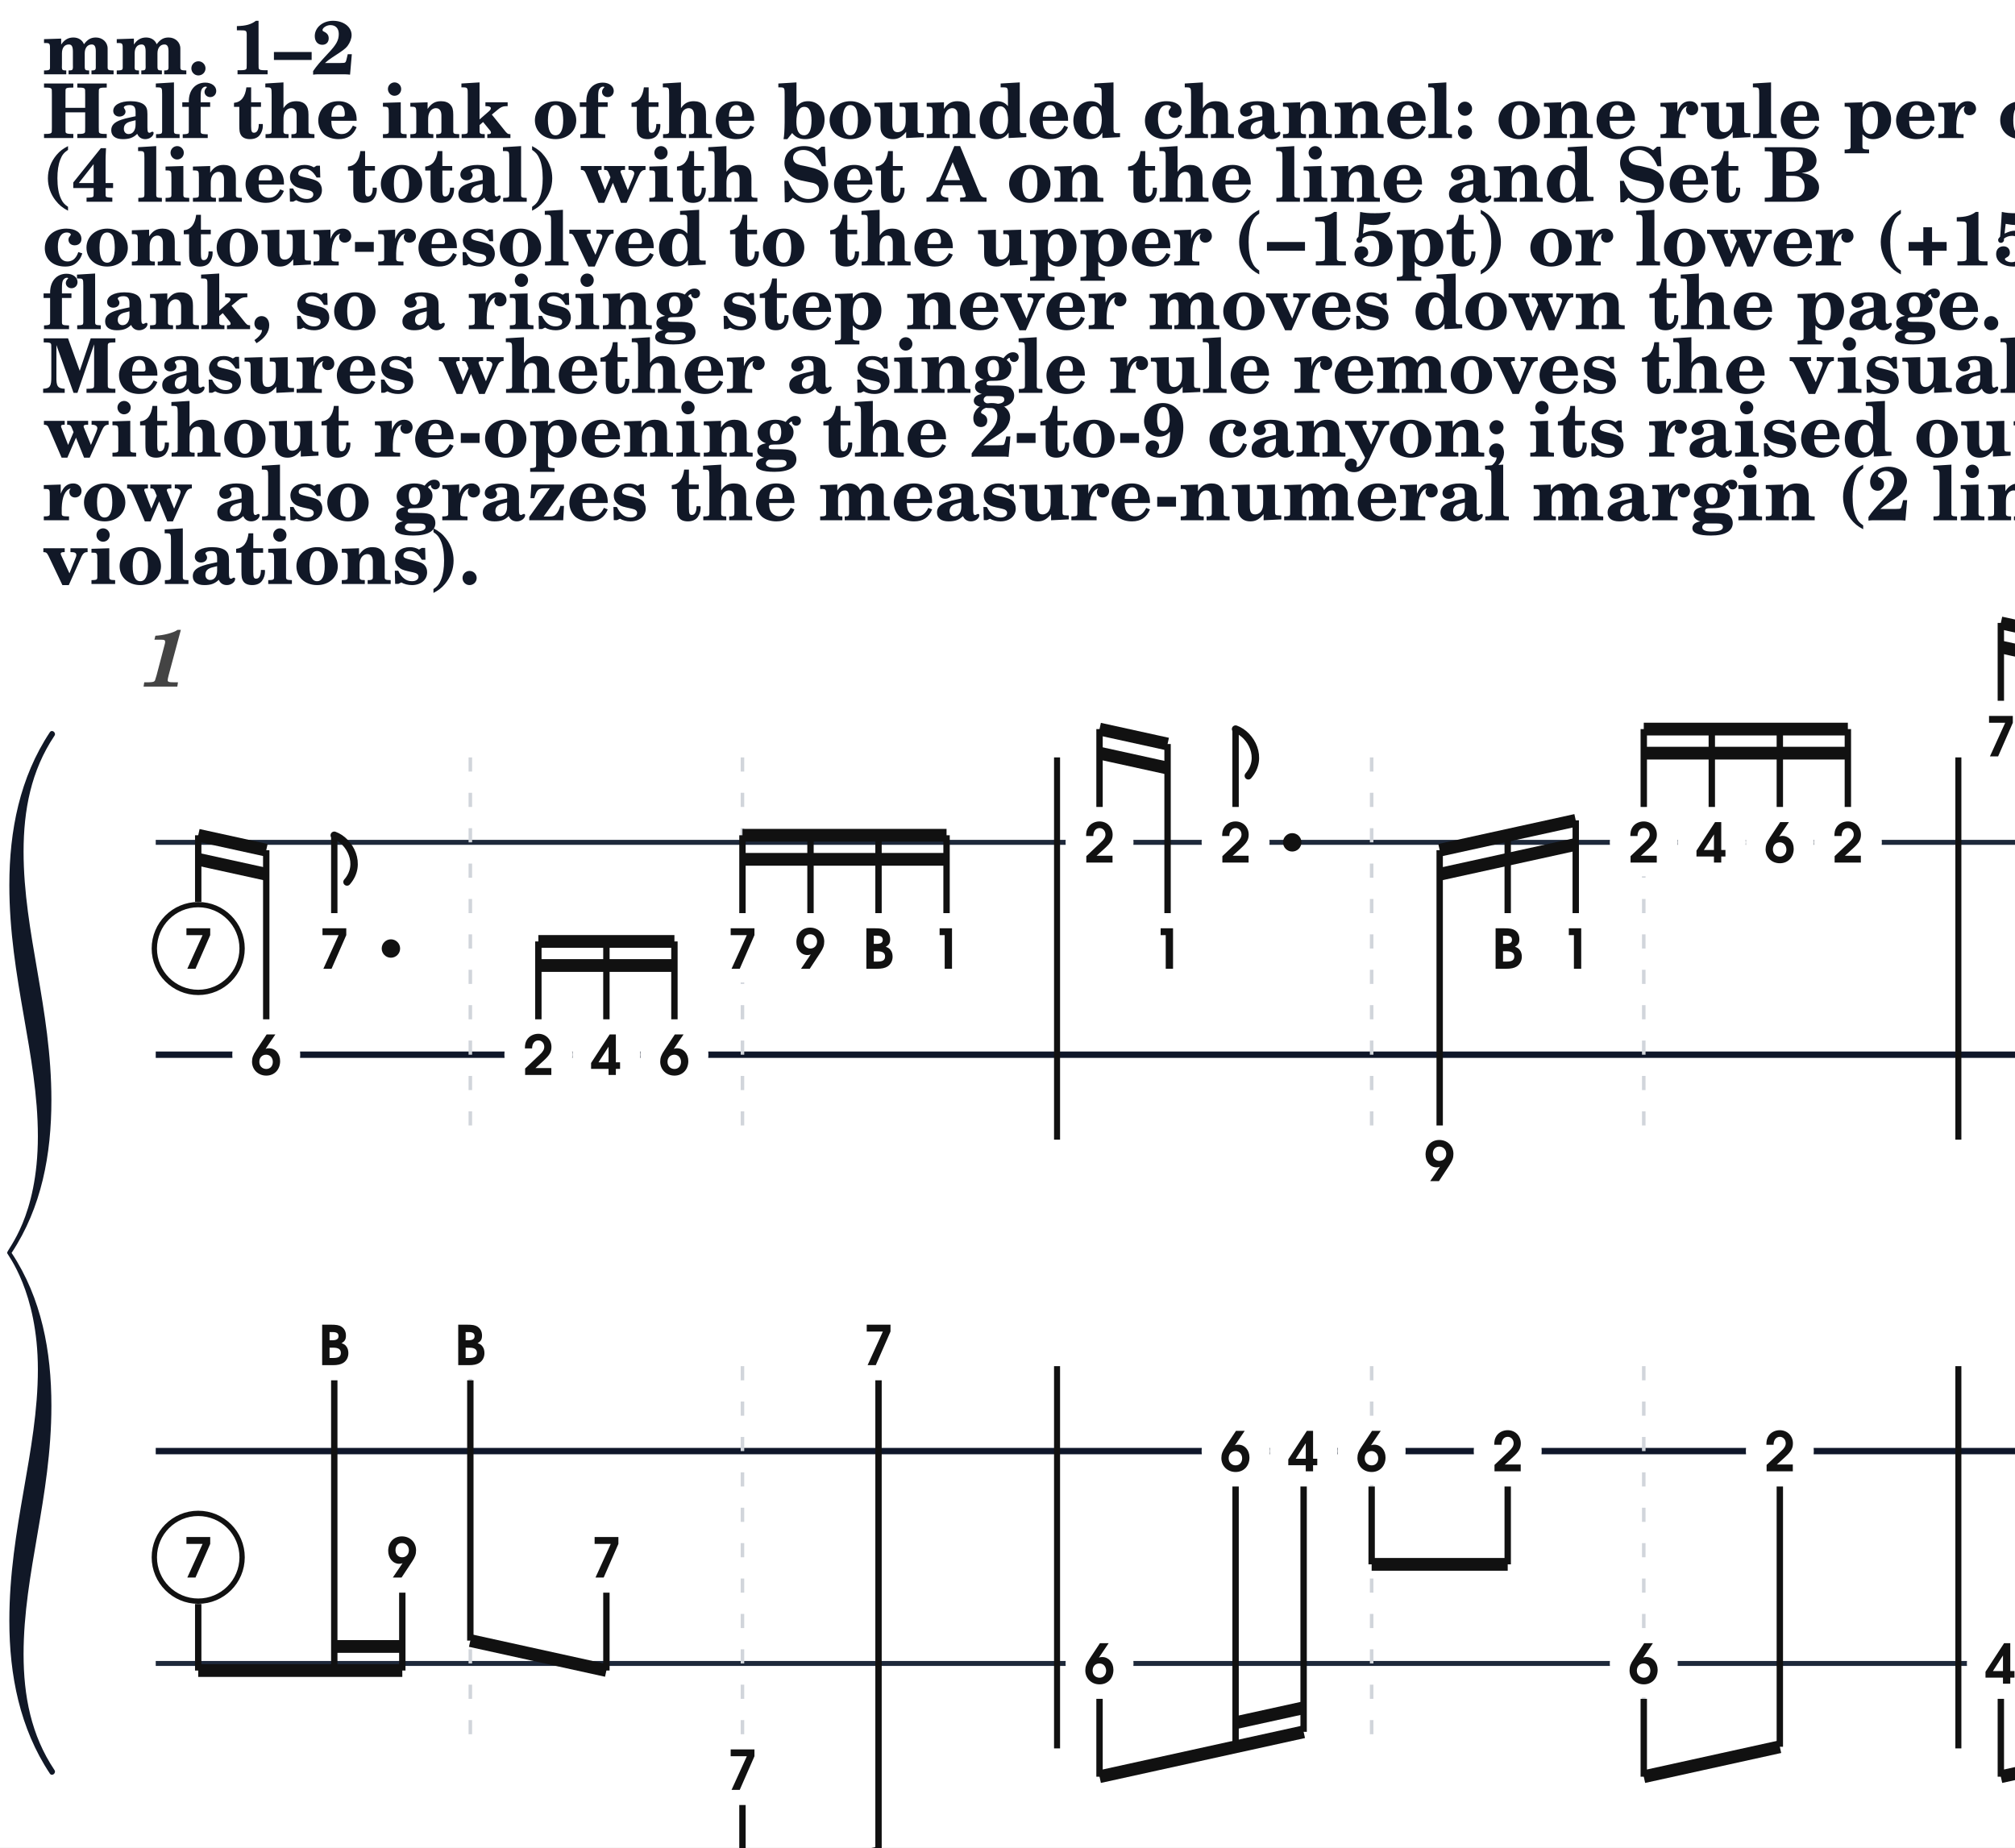
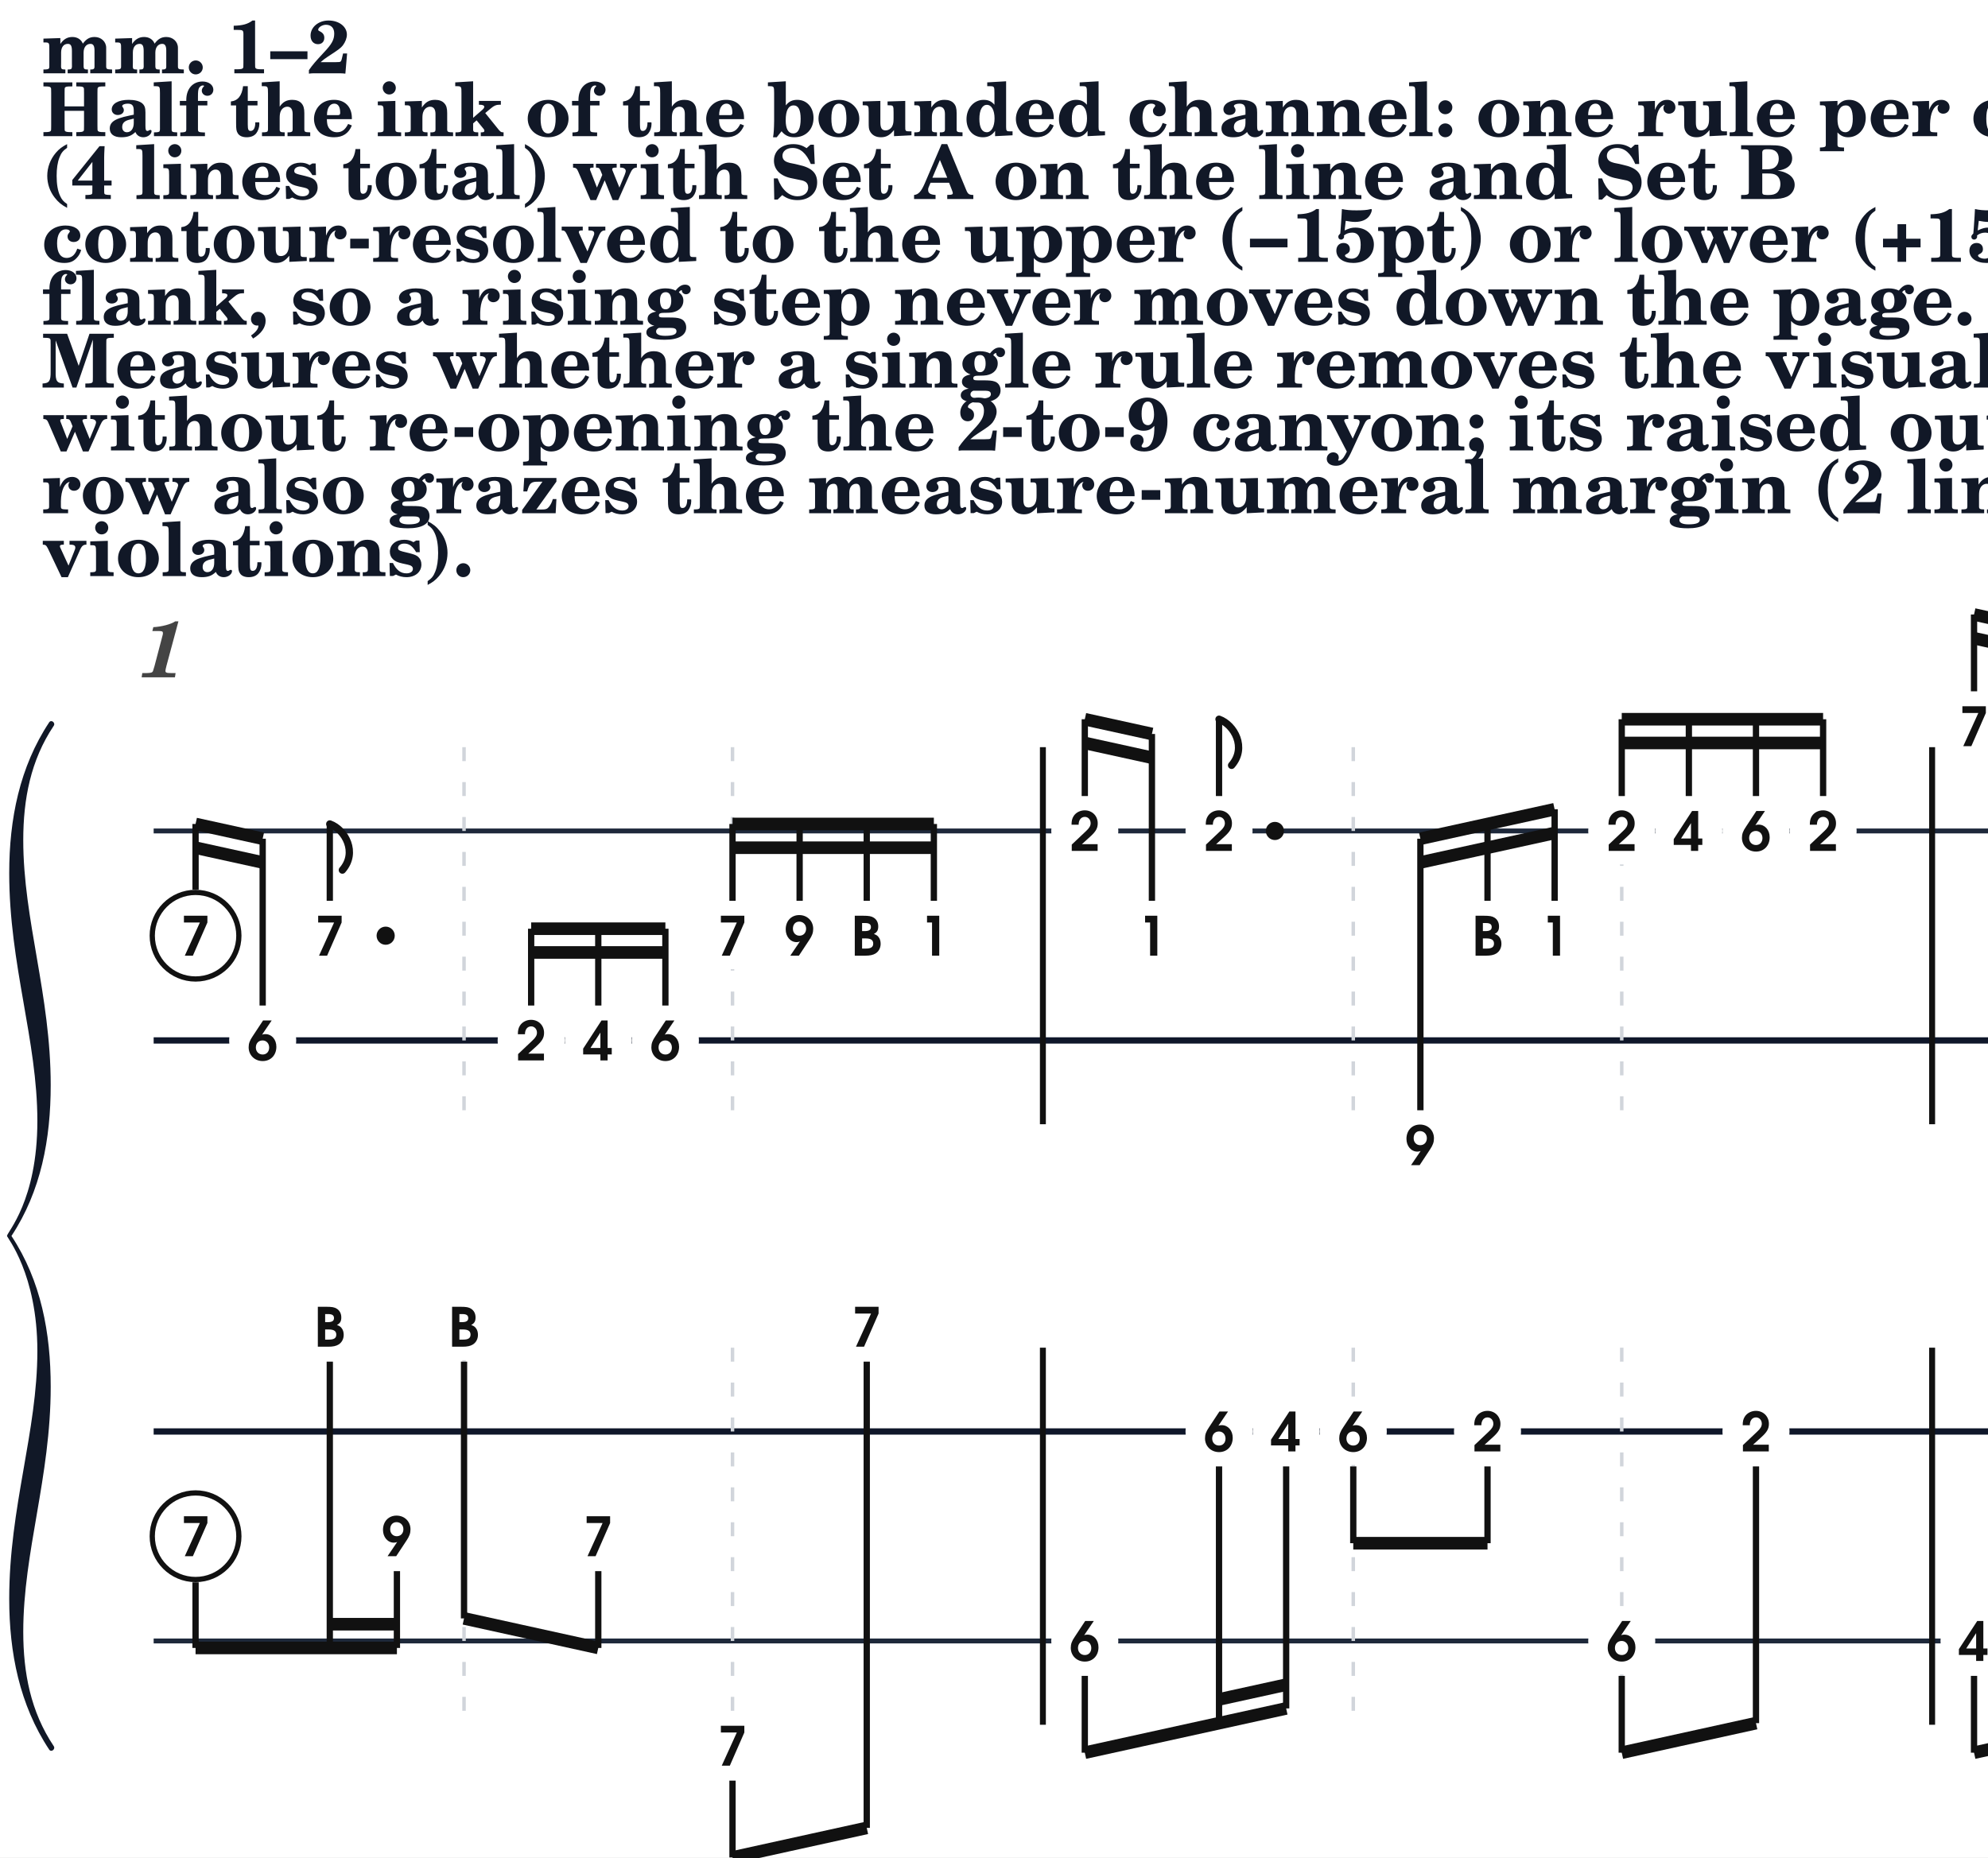
- <svg xmlns="http://www.w3.org/2000/svg" viewBox="28.00 -1.00 284.64 261.00" width="284.64pt" height="261.00pt" style="background:#FFFFFF;">
+ <svg xmlns="http://www.w3.org/2000/svg" viewBox="28.00 -1.00 284.64 266.00" width="284.64pt" height="266.00pt" style="background:#FFFFFF;">
  <defs>
    <style>
      .janko-title { font-family: "Century Schoolbook", "Baskerville", "Liberation Serif", "DejaVu Serif", "Times New Roman", Georgia, serif; font-weight: 600; font-size: 11pt; letter-spacing: 0.3px; fill: #111111; }
      .janko-subtitle { font-family: "Century Schoolbook", "Baskerville", "Liberation Serif", "DejaVu Serif", "Times New Roman", Georgia, serif; font-style: italic; font-size: 8.5pt; fill: #333333; }
      .janko-meta { font-family: "Century Schoolbook", "Baskerville", "Liberation Serif", "DejaVu Serif", "Times New Roman", Georgia, serif; font-style: italic; font-size: 8pt; fill: #222222; }
      .janko-measure-num { font-family: "Century Schoolbook", "Baskerville", "Liberation Serif", "DejaVu Serif", "Times New Roman", Georgia, serif; font-style: italic; font-size: 8.5pt; fill: #444444; font-weight: bold; }
      .janko-octave-label { font-family: "DejaVu Sans Mono", monospace; font-size: 7.5pt; font-weight: bold; fill: #6B7280; }
      .janko-hand-label { font-family: "Century Schoolbook", "Baskerville", "Liberation Serif", "DejaVu Serif", "Times New Roman", Georgia, serif; font-style: italic; font-size: 8pt; fill: #555555; }
      .janko-ts-num { font-family: "Century Schoolbook", "Baskerville", "Liberation Serif", "DejaVu Serif", "Times New Roman", Georgia, serif; font-weight: bold; font-size: 14pt; fill: #111111; text-anchor: middle; }
      .janko-caption { font-family: "Century Schoolbook", "Baskerville", "Liberation Serif", "DejaVu Serif", "Times New Roman", Georgia, serif; font-weight: 600; font-size: 8pt; fill: #111827; }
      .janko-caption-sub { font-family: "Century Schoolbook", "Baskerville", "Liberation Serif", "DejaVu Serif", "Times New Roman", Georgia, serif; font-style: italic; font-size: 7.5pt; fill: #4B5563; }
      .janko-digit { font-family: "URW Gothic", "Century Gothic", "ITC Avant Garde Gothic", "Avant Garde", sans-serif; text-anchor: middle; font-weight: bold; }
    </style>
  </defs>
-   <rect x="28.00" y="-1.00" width="284.64" height="261.00" fill="#FFFFFF" />
+   <rect x="28.00" y="-1.00" width="284.64" height="266.00" fill="#FFFFFF" />
  <text x="34.00" y="9.50" class="janko-caption" font-size="7.00pt">mm. 1–2</text>
  <text x="34.00" y="18.50" class="janko-caption" font-size="7.00pt">Half the ink of the bounded channel: one rule per octave</text>
  <text x="34.00" y="27.50" class="janko-caption" font-size="7.00pt">(4 lines total) with Set A on the line and Set B</text>
  <text x="34.00" y="36.50" class="janko-caption" font-size="7.00pt">contour-resolved to the upper (−15pt) or lower (+15pt)</text>
  <text x="34.00" y="45.50" class="janko-caption" font-size="7.00pt">flank, so a rising step never moves down the page.</text>
  <text x="34.00" y="54.50" class="janko-caption" font-size="7.00pt">Measures whether a single rule removes the visual noise</text>
  <text x="34.00" y="63.50" class="janko-caption" font-size="7.00pt">without re-opening the 2-to-9 canyon; its raised outer</text>
  <text x="34.00" y="72.50" class="janko-caption" font-size="7.00pt">row also grazes the measure-numeral margin (2 lint</text>
  <text x="34.00" y="81.50" class="janko-caption" font-size="7.00pt">violations).</text>
  <g class="janko-crop-body">
    <g id="system-1">
      <text class="janko-measure-num" x="48.00" y="96.00">1</text>
      <path class="janko-accolade" d="M 33.35 192.47 C 33.35 181.45, 29.00 176.21, 29.00 176.00 C 29.00 175.47, 33.35 170.97, 33.35 159.53 C 33.35 147.98, 29.32 137.18, 29.32 124.03 C 29.32 116.33, 30.80 108.84, 35.05 102.43 C 35.36 102.00, 36.00 102.53, 35.68 102.96 C 32.39 107.88, 31.33 113.44, 31.33 119.32 C 31.33 130.77, 35.26 141.46, 35.26 154.40 C 35.26 162.10, 33.88 169.58, 29.64 176.00 C 33.88 182.42, 35.26 189.90, 35.26 197.60 C 35.26 210.54, 31.33 221.23, 31.33 232.68 C 31.33 238.56, 32.39 244.12, 35.68 249.04 C 36.00 249.47, 35.36 250.00, 35.05 249.57 C 30.80 243.16, 29.32 235.67, 29.32 227.97 C 29.32 214.82, 33.35 204.02, 33.35 192.47 Z" fill="#111827" />
      <g class="janko-staff-lines">
        <line x1="50.00" y1="118.00" x2="559.28" y2="118.00" stroke="#1E293B" stroke-width="0.70" />
        <line x1="50.00" y1="234.00" x2="559.28" y2="234.00" stroke="#1E293B" stroke-width="0.70" />
        <line x1="50.00" y1="148.00" x2="559.28" y2="148.00" stroke="#0F172A" stroke-width="0.90" />
        <line x1="50.00" y1="204.00" x2="559.28" y2="204.00" stroke="#0F172A" stroke-width="0.90" />
      </g>
      <g class="janko-beat-grid">
        <line class="janko-beat-line" x1="94.44" y1="106.00" x2="94.44" y2="160.00" stroke="#D1D5DB" stroke-width="0.50" stroke-dasharray="2,3" />
        <line class="janko-beat-line" x1="94.44" y1="192.00" x2="94.44" y2="246.00" stroke="#D1D5DB" stroke-width="0.50" stroke-dasharray="2,3" />
        <line class="janko-beat-line" x1="132.88" y1="106.00" x2="132.88" y2="160.00" stroke="#D1D5DB" stroke-width="0.50" stroke-dasharray="2,3" />
        <line class="janko-beat-line" x1="132.88" y1="192.00" x2="132.88" y2="246.00" stroke="#D1D5DB" stroke-width="0.50" stroke-dasharray="2,3" />
        <line class="janko-beat-line" x1="221.76" y1="106.00" x2="221.76" y2="160.00" stroke="#D1D5DB" stroke-width="0.50" stroke-dasharray="2,3" />
        <line class="janko-beat-line" x1="221.76" y1="192.00" x2="221.76" y2="246.00" stroke="#D1D5DB" stroke-width="0.50" stroke-dasharray="2,3" />
        <line class="janko-beat-line" x1="260.20" y1="106.00" x2="260.20" y2="160.00" stroke="#D1D5DB" stroke-width="0.50" stroke-dasharray="2,3" />
        <line class="janko-beat-line" x1="260.20" y1="192.00" x2="260.20" y2="246.00" stroke="#D1D5DB" stroke-width="0.50" stroke-dasharray="2,3" />
        <line class="janko-beat-line" x1="349.08" y1="106.00" x2="349.08" y2="160.00" stroke="#D1D5DB" stroke-width="0.50" stroke-dasharray="2,3" />
        <line class="janko-beat-line" x1="349.08" y1="192.00" x2="349.08" y2="246.00" stroke="#D1D5DB" stroke-width="0.50" stroke-dasharray="2,3" />
        <line class="janko-beat-line" x1="387.52" y1="106.00" x2="387.52" y2="160.00" stroke="#D1D5DB" stroke-width="0.50" stroke-dasharray="2,3" />
        <line class="janko-beat-line" x1="387.52" y1="192.00" x2="387.52" y2="246.00" stroke="#D1D5DB" stroke-width="0.50" stroke-dasharray="2,3" />
        <line class="janko-beat-line" x1="476.40" y1="106.00" x2="476.40" y2="160.00" stroke="#D1D5DB" stroke-width="0.50" stroke-dasharray="2,3" />
        <line class="janko-beat-line" x1="476.40" y1="192.00" x2="476.40" y2="246.00" stroke="#D1D5DB" stroke-width="0.50" stroke-dasharray="2,3" />
        <line class="janko-beat-line" x1="514.84" y1="106.00" x2="514.84" y2="160.00" stroke="#D1D5DB" stroke-width="0.50" stroke-dasharray="2,3" />
        <line class="janko-beat-line" x1="514.84" y1="192.00" x2="514.84" y2="246.00" stroke="#D1D5DB" stroke-width="0.50" stroke-dasharray="2,3" />
      </g>
      <g class="janko-barlines">
        <line class="janko-barline" x1="177.32" y1="106.00" x2="177.32" y2="160.00" stroke="#111111" stroke-width="0.85" />
        <line class="janko-barline" x1="177.32" y1="192.00" x2="177.32" y2="246.00" stroke="#111111" stroke-width="0.85" />
        <line class="janko-barline" x1="304.64" y1="106.00" x2="304.64" y2="160.00" stroke="#111111" stroke-width="0.85" />
        <line class="janko-barline" x1="304.64" y1="192.00" x2="304.64" y2="246.00" stroke="#111111" stroke-width="0.85" />
        <line class="janko-barline" x1="431.96" y1="106.00" x2="431.96" y2="160.00" stroke="#111111" stroke-width="0.85" />
        <line class="janko-barline" x1="431.96" y1="192.00" x2="431.96" y2="246.00" stroke="#111111" stroke-width="0.85" />
        <line class="janko-barline" x1="559.28" y1="106.00" x2="559.28" y2="160.00" stroke="#111111" stroke-width="1.05" />
        <line class="janko-barline" x1="559.28" y1="192.00" x2="559.28" y2="246.00" stroke="#111111" stroke-width="1.05" />
      </g>
      <g class="janko-notes">
        <g class="janko-beam-group">
          <line class="janko-stem" x1="56.00" y1="225.60" x2="56.00" y2="235.00" stroke="#111111" stroke-width="0.90" />
          <line class="janko-stem" x1="75.22" y1="194.00" x2="75.22" y2="235.00" stroke="#111111" stroke-width="0.90" />
          <line class="janko-stem" x1="84.83" y1="224.00" x2="84.83" y2="235.00" stroke="#111111" stroke-width="0.90" />
          <line class="janko-beam" x1="56.00" y1="235.00" x2="84.83" y2="235.00" stroke="#111111" stroke-width="1.80" stroke-linecap="butt" />
          <line class="janko-beam-secondary" x1="75.22" y1="231.60" x2="84.83" y2="231.60" stroke="#111111" stroke-width="1.80" stroke-linecap="butt" />
        </g>
        <g class="janko-beam-group">
          <line class="janko-stem" x1="56.00" y1="126.40" x2="56.00" y2="117.00" stroke="#111111" stroke-width="0.90" />
          <line class="janko-stem" x1="65.61" y1="143.00" x2="65.61" y2="119.11" stroke="#111111" stroke-width="0.90" />
          <line class="janko-beam" x1="56.00" y1="117.00" x2="65.61" y2="119.11" stroke="#111111" stroke-width="1.80" stroke-linecap="butt" />
          <line class="janko-beam-secondary" x1="56.00" y1="120.40" x2="65.61" y2="122.51" stroke="#111111" stroke-width="1.80" stroke-linecap="butt" />
        </g>
        <g class="janko-beam-group">
          <line class="janko-stem" x1="94.44" y1="194.00" x2="94.44" y2="230.77" stroke="#111111" stroke-width="0.90" />
          <line class="janko-stem" x1="113.66" y1="224.00" x2="113.66" y2="235.00" stroke="#111111" stroke-width="0.90" />
          <line class="janko-beam" x1="94.44" y1="230.77" x2="113.66" y2="235.00" stroke="#111111" stroke-width="1.80" stroke-linecap="butt" />
        </g>
        <g class="janko-beam-group">
          <line class="janko-stem" x1="104.05" y1="143.00" x2="104.05" y2="132.00" stroke="#111111" stroke-width="0.90" />
          <line class="janko-stem" x1="113.66" y1="143.00" x2="113.66" y2="132.00" stroke="#111111" stroke-width="0.90" />
          <line class="janko-stem" x1="123.27" y1="143.00" x2="123.27" y2="132.00" stroke="#111111" stroke-width="0.90" />
          <line class="janko-beam" x1="104.05" y1="132.00" x2="123.27" y2="132.00" stroke="#111111" stroke-width="1.80" stroke-linecap="butt" />
          <line class="janko-beam-secondary" x1="104.05" y1="135.40" x2="123.27" y2="135.40" stroke="#111111" stroke-width="1.80" stroke-linecap="butt" />
        </g>
        <g class="janko-beam-group">
          <line class="janko-stem" x1="132.88" y1="254.00" x2="132.88" y2="265.00" stroke="#111111" stroke-width="0.90" />
          <line class="janko-stem" x1="152.10" y1="194.00" x2="152.10" y2="260.77" stroke="#111111" stroke-width="0.90" />
          <line class="janko-beam" x1="132.88" y1="265.00" x2="152.10" y2="260.77" stroke="#111111" stroke-width="1.80" stroke-linecap="butt" />
        </g>
        <g class="janko-beam-group">
          <line class="janko-stem" x1="132.88" y1="128.00" x2="132.88" y2="117.00" stroke="#111111" stroke-width="0.90" />
          <line class="janko-stem" x1="142.49" y1="128.00" x2="142.49" y2="117.00" stroke="#111111" stroke-width="0.90" />
          <line class="janko-stem" x1="152.10" y1="128.00" x2="152.10" y2="117.00" stroke="#111111" stroke-width="0.90" />
          <line class="janko-stem" x1="161.71" y1="128.00" x2="161.71" y2="117.00" stroke="#111111" stroke-width="0.90" />
          <line class="janko-beam" x1="132.88" y1="117.00" x2="161.71" y2="117.00" stroke="#111111" stroke-width="1.80" stroke-linecap="butt" />
          <line class="janko-beam-secondary" x1="132.88" y1="120.40" x2="161.71" y2="120.40" stroke="#111111" stroke-width="1.80" stroke-linecap="butt" />
        </g>
        <g class="janko-beam-group">
          <line class="janko-stem" x1="183.32" y1="113.00" x2="183.32" y2="102.00" stroke="#111111" stroke-width="0.90" />
          <line class="janko-stem" x1="192.93" y1="128.00" x2="192.93" y2="104.11" stroke="#111111" stroke-width="0.90" />
          <line class="janko-beam" x1="183.32" y1="102.00" x2="192.93" y2="104.11" stroke="#111111" stroke-width="1.80" stroke-linecap="butt" />
          <line class="janko-beam-secondary" x1="183.32" y1="105.40" x2="192.93" y2="107.51" stroke="#111111" stroke-width="1.80" stroke-linecap="butt" />
        </g>
        <g class="janko-beam-group">
          <line class="janko-stem" x1="183.32" y1="239.00" x2="183.32" y2="250.00" stroke="#111111" stroke-width="0.90" />
          <line class="janko-stem" x1="202.54" y1="209.00" x2="202.54" y2="245.77" stroke="#111111" stroke-width="0.90" />
          <line class="janko-stem" x1="212.15" y1="209.00" x2="212.15" y2="243.66" stroke="#111111" stroke-width="0.90" />
          <line class="janko-beam" x1="183.32" y1="250.00" x2="212.15" y2="243.66" stroke="#111111" stroke-width="1.80" stroke-linecap="butt" />
          <line class="janko-beam-secondary" x1="202.54" y1="242.37" x2="212.15" y2="240.26" stroke="#111111" stroke-width="1.80" stroke-linecap="butt" />
        </g>
        <g class="janko-beam-group">
          <line class="janko-stem" x1="221.76" y1="209.00" x2="221.76" y2="220.00" stroke="#111111" stroke-width="0.90" />
          <line class="janko-stem" x1="240.98" y1="209.00" x2="240.98" y2="220.00" stroke="#111111" stroke-width="0.90" />
          <line class="janko-beam" x1="221.76" y1="220.00" x2="240.98" y2="220.00" stroke="#111111" stroke-width="1.80" stroke-linecap="butt" />
        </g>
        <g class="janko-beam-group">
          <line class="janko-stem" x1="231.37" y1="158.00" x2="231.37" y2="119.11" stroke="#111111" stroke-width="0.90" />
          <line class="janko-stem" x1="240.98" y1="128.00" x2="240.98" y2="117.00" stroke="#111111" stroke-width="0.90" />
          <line class="janko-stem" x1="250.59" y1="128.00" x2="250.59" y2="114.89" stroke="#111111" stroke-width="0.90" />
          <line class="janko-beam" x1="231.37" y1="119.11" x2="250.59" y2="114.89" stroke="#111111" stroke-width="1.80" stroke-linecap="butt" />
          <line class="janko-beam-secondary" x1="231.37" y1="122.51" x2="250.59" y2="118.29" stroke="#111111" stroke-width="1.80" stroke-linecap="butt" />
        </g>
        <g class="janko-beam-group">
          <line class="janko-stem" x1="260.20" y1="113.00" x2="260.20" y2="102.00" stroke="#111111" stroke-width="0.90" />
          <line class="janko-stem" x1="269.81" y1="113.00" x2="269.81" y2="102.00" stroke="#111111" stroke-width="0.90" />
          <line class="janko-stem" x1="279.42" y1="113.00" x2="279.42" y2="102.00" stroke="#111111" stroke-width="0.90" />
          <line class="janko-stem" x1="289.03" y1="113.00" x2="289.03" y2="102.00" stroke="#111111" stroke-width="0.90" />
          <line class="janko-beam" x1="260.20" y1="102.00" x2="289.03" y2="102.00" stroke="#111111" stroke-width="1.80" stroke-linecap="butt" />
          <line class="janko-beam-secondary" x1="260.20" y1="105.40" x2="289.03" y2="105.40" stroke="#111111" stroke-width="1.80" stroke-linecap="butt" />
        </g>
        <g class="janko-beam-group">
          <line class="janko-stem" x1="260.20" y1="239.00" x2="260.20" y2="250.00" stroke="#111111" stroke-width="0.90" />
          <line class="janko-stem" x1="279.42" y1="209.00" x2="279.42" y2="245.77" stroke="#111111" stroke-width="0.90" />
          <line class="janko-beam" x1="260.20" y1="250.00" x2="279.42" y2="245.77" stroke="#111111" stroke-width="1.80" stroke-linecap="butt" />
        </g>
        <g class="janko-beam-group">
          <line class="janko-stem" x1="310.64" y1="239.00" x2="310.64" y2="250.00" stroke="#111111" stroke-width="0.90" />
          <line class="janko-stem" x1="329.86" y1="209.00" x2="329.86" y2="245.77" stroke="#111111" stroke-width="0.90" />
          <line class="janko-stem" x1="339.47" y1="209.00" x2="339.47" y2="243.66" stroke="#111111" stroke-width="0.90" />
          <line class="janko-beam" x1="310.64" y1="250.00" x2="339.47" y2="243.66" stroke="#111111" stroke-width="1.80" stroke-linecap="butt" />
          <line class="janko-beam-secondary" x1="329.86" y1="242.37" x2="339.47" y2="240.26" stroke="#111111" stroke-width="1.80" stroke-linecap="butt" />
        </g>
        <g class="janko-beam-group">
          <line class="janko-stem" x1="310.64" y1="98.00" x2="310.64" y2="87.00" stroke="#111111" stroke-width="0.90" />
          <line class="janko-stem" x1="320.25" y1="113.00" x2="320.25" y2="89.11" stroke="#111111" stroke-width="0.90" />
          <line class="janko-beam" x1="310.64" y1="87.00" x2="320.25" y2="89.11" stroke="#111111" stroke-width="1.80" stroke-linecap="butt" />
          <line class="janko-beam-secondary" x1="310.64" y1="90.40" x2="320.25" y2="92.51" stroke="#111111" stroke-width="1.80" stroke-linecap="butt" />
        </g>
        <g class="janko-beam-group">
          <line class="janko-stem" x1="349.08" y1="209.00" x2="349.08" y2="220.00" stroke="#111111" stroke-width="0.90" />
          <line class="janko-stem" x1="368.30" y1="194.00" x2="368.30" y2="215.77" stroke="#111111" stroke-width="0.90" />
          <line class="janko-beam" x1="349.08" y1="220.00" x2="368.30" y2="215.77" stroke="#111111" stroke-width="1.80" stroke-linecap="butt" />
        </g>
        <g class="janko-beam-group">
          <line class="janko-stem" x1="358.69" y1="113.00" x2="358.69" y2="102.00" stroke="#111111" stroke-width="0.90" />
          <line class="janko-stem" x1="368.30" y1="113.00" x2="368.30" y2="102.00" stroke="#111111" stroke-width="0.90" />
          <line class="janko-stem" x1="377.91" y1="113.00" x2="377.91" y2="102.00" stroke="#111111" stroke-width="0.90" />
          <line class="janko-beam" x1="358.69" y1="102.00" x2="377.91" y2="102.00" stroke="#111111" stroke-width="1.80" stroke-linecap="butt" />
          <line class="janko-beam-secondary" x1="358.69" y1="105.40" x2="377.91" y2="105.40" stroke="#111111" stroke-width="1.80" stroke-linecap="butt" />
        </g>
        <g class="janko-beam-group">
-           <line class="janko-stem" x1="387.52" y1="128.00" x2="387.52" y2="102.00" stroke="#111111" stroke-width="0.90" />
+           <line class="janko-stem" x1="386.15" y1="128.00" x2="386.15" y2="102.00" stroke="#111111" stroke-width="0.90" />
          <line class="janko-stem" x1="397.13" y1="113.00" x2="397.13" y2="102.00" stroke="#111111" stroke-width="0.90" />
-           <line class="janko-stem" x1="406.74" y1="128.00" x2="406.74" y2="102.00" stroke="#111111" stroke-width="0.90" />
+           <line class="janko-stem" x1="406.75" y1="128.00" x2="406.75" y2="102.00" stroke="#111111" stroke-width="0.90" />
          <line class="janko-stem" x1="416.35" y1="128.00" x2="416.35" y2="102.00" stroke="#111111" stroke-width="0.90" />
-           <line class="janko-beam" x1="387.52" y1="102.00" x2="416.35" y2="102.00" stroke="#111111" stroke-width="1.80" stroke-linecap="butt" />
-           <line class="janko-beam-secondary" x1="387.52" y1="105.40" x2="416.35" y2="105.40" stroke="#111111" stroke-width="1.80" stroke-linecap="butt" />
-         </g>
-         <g class="janko-beam-group">
-           <line class="janko-stem" x1="387.52" y1="254.00" x2="387.52" y2="265.00" stroke="#111111" stroke-width="0.90" />
-           <line class="janko-stem" x1="406.74" y1="138.00" x2="406.74" y2="260.77" stroke="#111111" stroke-width="0.90" />
-           <line class="janko-beam" x1="387.52" y1="265.00" x2="406.74" y2="260.77" stroke="#111111" stroke-width="1.80" stroke-linecap="butt" />
+           <line class="janko-beam" x1="386.15" y1="102.00" x2="416.35" y2="102.00" stroke="#111111" stroke-width="1.80" stroke-linecap="butt" />
+           <line class="janko-beam-secondary" x1="386.15" y1="105.40" x2="416.35" y2="105.40" stroke="#111111" stroke-width="1.80" stroke-linecap="butt" />
+         </g>
+         <g class="janko-beam-group">
+           <line class="janko-stem" x1="386.15" y1="254.00" x2="386.15" y2="265.00" stroke="#111111" stroke-width="0.90" />
+           <line class="janko-stem" x1="395.75" y1="138.00" x2="395.75" y2="262.89" stroke="#111111" stroke-width="0.90" />
+           <line class="janko-beam" x1="386.15" y1="265.00" x2="395.75" y2="262.89" stroke="#111111" stroke-width="1.80" stroke-linecap="butt" />
        </g>
        <g class="janko-beam-group">
          <line class="janko-stem" x1="437.96" y1="209.00" x2="437.96" y2="220.00" stroke="#111111" stroke-width="0.90" />
          <line class="janko-stem" x1="457.18" y1="209.00" x2="457.18" y2="220.00" stroke="#111111" stroke-width="0.90" />
          <line class="janko-stem" x1="466.79" y1="209.00" x2="466.79" y2="220.00" stroke="#111111" stroke-width="0.90" />
          <line class="janko-beam" x1="437.96" y1="220.00" x2="466.79" y2="220.00" stroke="#111111" stroke-width="1.80" stroke-linecap="butt" />
          <line class="janko-beam-secondary" x1="457.18" y1="216.60" x2="466.79" y2="216.60" stroke="#111111" stroke-width="1.80" stroke-linecap="butt" />
        </g>
        <g class="janko-beam-group">
          <line class="janko-stem" x1="437.96" y1="143.00" x2="437.96" y2="127.77" stroke="#111111" stroke-width="0.90" />
          <line class="janko-stem" x1="447.57" y1="143.00" x2="447.57" y2="129.89" stroke="#111111" stroke-width="0.90" />
          <line class="janko-stem" x1="457.18" y1="143.00" x2="457.18" y2="132.00" stroke="#111111" stroke-width="0.90" />
          <line class="janko-stem" x1="466.79" y1="158.00" x2="466.79" y2="134.11" stroke="#111111" stroke-width="0.90" />
          <line class="janko-beam" x1="437.96" y1="127.77" x2="466.79" y2="134.11" stroke="#111111" stroke-width="1.80" stroke-linecap="butt" />
          <line class="janko-beam-secondary" x1="437.96" y1="131.17" x2="466.79" y2="137.51" stroke="#111111" stroke-width="1.80" stroke-linecap="butt" />
        </g>
        <g class="janko-beam-group">
          <line class="janko-stem" x1="476.40" y1="143.00" x2="476.40" y2="129.89" stroke="#111111" stroke-width="0.90" />
          <line class="janko-stem" x1="486.01" y1="143.00" x2="486.01" y2="132.00" stroke="#111111" stroke-width="0.90" />
          <line class="janko-stem" x1="495.62" y1="184.00" x2="495.62" y2="134.11" stroke="#111111" stroke-width="0.90" />
          <line class="janko-stem" x1="505.23" y1="184.00" x2="505.23" y2="136.23" stroke="#111111" stroke-width="0.90" />
          <line class="janko-beam" x1="476.40" y1="129.89" x2="505.23" y2="136.23" stroke="#111111" stroke-width="1.80" stroke-linecap="butt" />
          <line class="janko-beam-secondary" x1="476.40" y1="133.29" x2="505.23" y2="139.63" stroke="#111111" stroke-width="1.80" stroke-linecap="butt" />
        </g>
        <g class="janko-beam-group">
          <line class="janko-stem" x1="476.40" y1="209.00" x2="476.40" y2="220.00" stroke="#111111" stroke-width="0.90" />
          <line class="janko-stem" x1="495.62" y1="209.00" x2="495.62" y2="220.00" stroke="#111111" stroke-width="0.90" />
          <line class="janko-beam" x1="476.40" y1="220.00" x2="495.62" y2="220.00" stroke="#111111" stroke-width="1.80" stroke-linecap="butt" />
        </g>
        <g class="janko-beam-group">
          <line class="janko-stem" x1="514.84" y1="239.00" x2="514.84" y2="250.00" stroke="#111111" stroke-width="0.90" />
          <line class="janko-stem" x1="534.06" y1="209.00" x2="534.06" y2="245.77" stroke="#111111" stroke-width="0.90" />
          <line class="janko-beam" x1="514.84" y1="250.00" x2="534.06" y2="245.77" stroke="#111111" stroke-width="1.80" stroke-linecap="butt" />
        </g>
        <g class="janko-beam-group">
          <line class="janko-stem" x1="514.84" y1="199.00" x2="514.84" y2="173.00" stroke="#111111" stroke-width="0.90" />
          <line class="janko-stem" x1="524.45" y1="184.00" x2="524.45" y2="173.00" stroke="#111111" stroke-width="0.90" />
          <line class="janko-stem" x1="543.67" y1="199.00" x2="543.67" y2="173.00" stroke="#111111" stroke-width="0.90" />
          <line class="janko-beam" x1="514.84" y1="173.00" x2="543.67" y2="173.00" stroke="#111111" stroke-width="1.80" stroke-linecap="butt" />
          <line class="janko-beam-secondary" x1="514.84" y1="176.40" x2="543.67" y2="176.40" stroke="#111111" stroke-width="1.80" stroke-linecap="butt" />
        </g>
        <line class="janko-stem" x1="75.22" y1="128.00" x2="75.22" y2="117.00" stroke="#111111" stroke-width="0.90" />
        <path class="janko-flag" data-stem-x="75.22" data-flag-index="1" d="M 75.22 117.00 C 77.42 117.79 79.22 121.09 77.02 123.60" fill="none" stroke="#111111" stroke-width="1.05" stroke-linecap="round" />
        <circle class="janko-augmentation-dot" cx="83.22" cy="133.00" r="1.30" fill="#111111" />
        <line class="janko-stem" x1="202.54" y1="113.00" x2="202.54" y2="102.00" stroke="#111111" stroke-width="0.90" />
        <path class="janko-flag" data-stem-x="202.54" data-flag-index="1" d="M 202.54 102.00 C 204.74 102.79 206.54 106.09 204.34 108.60" fill="none" stroke="#111111" stroke-width="1.05" stroke-linecap="round" />
        <circle class="janko-augmentation-dot" cx="210.54" cy="118.00" r="1.30" fill="#111111" />
        <line class="janko-stem" x1="329.86" y1="98.00" x2="329.86" y2="87.00" stroke="#111111" stroke-width="0.90" />
        <path class="janko-flag" data-stem-x="329.86" data-flag-index="1" d="M 329.86 87.00 C 332.06 87.79 333.86 91.09 331.66 93.60" fill="none" stroke="#111111" stroke-width="1.05" stroke-linecap="round" />
        <circle class="janko-augmentation-dot" cx="337.86" cy="103.00" r="1.30" fill="#111111" />
        <circle class="janko-halo" cx="56.00" cy="219.00" r="6.20" fill="none" stroke="#111111" stroke-width="0.75" />
        <circle class="janko-knockout" cx="56.00" cy="219.00" r="4.80" fill="#FFFFFF" />
        <text class="janko-digit" x="56.00" y="221.86" font-weight="700" font-size="5.8pt" fill="#111111">7</text>
        <circle class="janko-halo" cx="56.00" cy="133.00" r="6.20" fill="none" stroke="#111111" stroke-width="0.75" />
        <circle class="janko-knockout" cx="56.00" cy="133.00" r="4.80" fill="#FFFFFF" />
        <text class="janko-digit" x="56.00" y="135.86" font-weight="700" font-size="5.8pt" fill="#111111">7</text>
        <circle class="janko-knockout" cx="65.61" cy="148.00" r="4.80" fill="#FFFFFF" />
        <text class="janko-digit" x="65.61" y="150.86" font-weight="800" font-size="5.8pt" fill="#111111">6</text>
        <circle class="janko-knockout" cx="75.22" cy="133.00" r="4.80" fill="#FFFFFF" />
        <text class="janko-digit" x="75.22" y="135.86" font-weight="700" font-size="5.8pt" fill="#111111">7</text>
        <circle class="janko-knockout" cx="75.22" cy="189.00" r="4.80" fill="#FFFFFF" />
        <text class="janko-digit" x="75.22" y="191.86" font-weight="700" font-size="5.8pt" fill="#111111">B</text>
        <circle class="janko-knockout" cx="84.83" cy="219.00" r="4.80" fill="#FFFFFF" />
        <text class="janko-digit" x="84.83" y="221.86" font-weight="700" font-size="5.8pt" fill="#111111">9</text>
        <circle class="janko-knockout" cx="94.44" cy="189.00" r="4.80" fill="#FFFFFF" />
        <text class="janko-digit" x="94.44" y="191.86" font-weight="700" font-size="5.8pt" fill="#111111">B</text>
        <circle class="janko-knockout" cx="104.05" cy="148.00" r="4.80" fill="#FFFFFF" />
        <text class="janko-digit" x="104.05" y="150.86" font-weight="800" font-size="5.8pt" fill="#111111">2</text>
        <circle class="janko-knockout" cx="113.66" cy="148.00" r="4.80" fill="#FFFFFF" />
        <text class="janko-digit" x="113.66" y="150.86" font-weight="800" font-size="5.8pt" fill="#111111">4</text>
        <circle class="janko-knockout" cx="113.66" cy="219.00" r="4.80" fill="#FFFFFF" />
        <text class="janko-digit" x="113.66" y="221.86" font-weight="700" font-size="5.8pt" fill="#111111">7</text>
        <circle class="janko-knockout" cx="123.27" cy="148.00" r="4.80" fill="#FFFFFF" />
        <text class="janko-digit" x="123.27" y="150.86" font-weight="800" font-size="5.8pt" fill="#111111">6</text>
        <circle class="janko-knockout" cx="132.88" cy="249.00" r="4.80" fill="#FFFFFF" />
        <text class="janko-digit" x="132.88" y="251.86" font-weight="700" font-size="5.8pt" fill="#111111">7</text>
        <circle class="janko-knockout" cx="132.88" cy="133.00" r="4.80" fill="#FFFFFF" />
        <text class="janko-digit" x="132.88" y="135.86" font-weight="700" font-size="5.8pt" fill="#111111">7</text>
        <circle class="janko-knockout" cx="142.49" cy="133.00" r="4.80" fill="#FFFFFF" />
        <text class="janko-digit" x="142.49" y="135.86" font-weight="700" font-size="5.8pt" fill="#111111">9</text>
        <circle class="janko-knockout" cx="152.10" cy="189.00" r="4.80" fill="#FFFFFF" />
        <text class="janko-digit" x="152.10" y="191.86" font-weight="700" font-size="5.8pt" fill="#111111">7</text>
        <circle class="janko-knockout" cx="152.10" cy="133.00" r="4.80" fill="#FFFFFF" />
        <text class="janko-digit" x="152.10" y="135.86" font-weight="700" font-size="5.8pt" fill="#111111">B</text>
        <circle class="janko-knockout" cx="161.71" cy="133.00" r="4.80" fill="#FFFFFF" />
        <text class="janko-digit" x="161.71" y="135.86" font-weight="700" font-size="5.8pt" fill="#111111">1</text>
        <circle class="janko-knockout" cx="183.32" cy="118.00" r="4.80" fill="#FFFFFF" />
        <text class="janko-digit" x="183.32" y="120.86" font-weight="800" font-size="5.8pt" fill="#111111">2</text>
        <circle class="janko-knockout" cx="183.32" cy="234.00" r="4.80" fill="#FFFFFF" />
        <text class="janko-digit" x="183.32" y="236.86" font-weight="800" font-size="5.8pt" fill="#111111">6</text>
        <circle class="janko-knockout" cx="192.93" cy="133.00" r="4.80" fill="#FFFFFF" />
        <text class="janko-digit" x="192.93" y="135.86" font-weight="700" font-size="5.8pt" fill="#111111">1</text>
        <circle class="janko-knockout" cx="202.54" cy="118.00" r="4.80" fill="#FFFFFF" />
        <text class="janko-digit" x="202.54" y="120.86" font-weight="800" font-size="5.8pt" fill="#111111">2</text>
        <circle class="janko-knockout" cx="202.54" cy="204.00" r="4.80" fill="#FFFFFF" />
        <text class="janko-digit" x="202.54" y="206.86" font-weight="800" font-size="5.8pt" fill="#111111">6</text>
        <circle class="janko-knockout" cx="212.15" cy="204.00" r="4.80" fill="#FFFFFF" />
        <text class="janko-digit" x="212.15" y="206.86" font-weight="800" font-size="5.8pt" fill="#111111">4</text>
        <circle class="janko-knockout" cx="221.76" cy="204.00" r="4.80" fill="#FFFFFF" />
        <text class="janko-digit" x="221.76" y="206.86" font-weight="800" font-size="5.8pt" fill="#111111">6</text>
        <circle class="janko-knockout" cx="231.37" cy="163.00" r="4.80" fill="#FFFFFF" />
        <text class="janko-digit" x="231.37" y="165.86" font-weight="700" font-size="5.8pt" fill="#111111">9</text>
        <circle class="janko-knockout" cx="240.98" cy="204.00" r="4.80" fill="#FFFFFF" />
        <text class="janko-digit" x="240.98" y="206.86" font-weight="800" font-size="5.8pt" fill="#111111">2</text>
        <circle class="janko-knockout" cx="240.98" cy="133.00" r="4.80" fill="#FFFFFF" />
        <text class="janko-digit" x="240.98" y="135.86" font-weight="700" font-size="5.8pt" fill="#111111">B</text>
        <circle class="janko-knockout" cx="250.59" cy="133.00" r="4.80" fill="#FFFFFF" />
        <text class="janko-digit" x="250.59" y="135.86" font-weight="700" font-size="5.8pt" fill="#111111">1</text>
        <circle class="janko-knockout" cx="260.20" cy="118.00" r="4.80" fill="#FFFFFF" />
        <text class="janko-digit" x="260.20" y="120.86" font-weight="800" font-size="5.8pt" fill="#111111">2</text>
        <circle class="janko-knockout" cx="260.20" cy="234.00" r="4.80" fill="#FFFFFF" />
        <text class="janko-digit" x="260.20" y="236.86" font-weight="800" font-size="5.8pt" fill="#111111">6</text>
        <circle class="janko-knockout" cx="269.81" cy="118.00" r="4.80" fill="#FFFFFF" />
        <text class="janko-digit" x="269.81" y="120.86" font-weight="800" font-size="5.8pt" fill="#111111">4</text>
        <circle class="janko-knockout" cx="279.42" cy="204.00" r="4.80" fill="#FFFFFF" />
        <text class="janko-digit" x="279.42" y="206.86" font-weight="800" font-size="5.8pt" fill="#111111">2</text>
        <circle class="janko-knockout" cx="279.42" cy="118.00" r="4.80" fill="#FFFFFF" />
        <text class="janko-digit" x="279.42" y="120.86" font-weight="800" font-size="5.8pt" fill="#111111">6</text>
        <circle class="janko-knockout" cx="289.03" cy="118.00" r="4.80" fill="#FFFFFF" />
        <text class="janko-digit" x="289.03" y="120.86" font-weight="800" font-size="5.8pt" fill="#111111">2</text>
        <circle class="janko-knockout" cx="310.64" cy="234.00" r="4.80" fill="#FFFFFF" />
        <text class="janko-digit" x="310.64" y="236.86" font-weight="800" font-size="5.8pt" fill="#111111">4</text>
        <circle class="janko-knockout" cx="310.64" cy="103.00" r="4.80" fill="#FFFFFF" />
        <text class="janko-digit" x="310.64" y="105.86" font-weight="700" font-size="5.8pt" fill="#111111">7</text>
        <circle class="janko-knockout" cx="320.25" cy="118.00" r="4.80" fill="#FFFFFF" />
        <text class="janko-digit" x="320.25" y="120.86" font-weight="800" font-size="5.8pt" fill="#111111">6</text>
        <circle class="janko-knockout" cx="329.86" cy="204.00" r="4.80" fill="#FFFFFF" />
        <text class="janko-digit" x="329.86" y="206.86" font-weight="800" font-size="5.8pt" fill="#111111">4</text>
        <circle class="janko-knockout" cx="329.86" cy="103.00" r="4.80" fill="#FFFFFF" />
        <text class="janko-digit" x="329.86" y="105.86" font-weight="700" font-size="5.8pt" fill="#111111">7</text>
        <circle class="janko-knockout" cx="339.47" cy="204.00" r="4.80" fill="#FFFFFF" />
        <text class="janko-digit" x="339.47" y="206.86" font-weight="800" font-size="5.8pt" fill="#111111">2</text>
        <circle class="janko-knockout" cx="349.08" cy="204.00" r="4.80" fill="#FFFFFF" />
        <text class="janko-digit" x="349.08" y="206.86" font-weight="800" font-size="5.8pt" fill="#111111">4</text>
        <circle class="janko-knockout" cx="358.69" cy="118.00" r="4.80" fill="#FFFFFF" />
        <text class="janko-digit" x="358.69" y="120.86" font-weight="800" font-size="5.8pt" fill="#111111">6</text>
        <circle class="janko-knockout" cx="368.30" cy="118.00" r="4.80" fill="#FFFFFF" />
        <text class="janko-digit" x="368.30" y="120.86" font-weight="800" font-size="5.8pt" fill="#111111">4</text>
        <circle class="janko-knockout" cx="368.30" cy="189.00" r="4.80" fill="#FFFFFF" />
        <text class="janko-digit" x="368.30" y="191.86" font-weight="700" font-size="5.8pt" fill="#111111">7</text>
        <circle class="janko-knockout" cx="377.91" cy="118.00" r="4.80" fill="#FFFFFF" />
        <text class="janko-digit" x="377.91" y="120.86" font-weight="800" font-size="5.8pt" fill="#111111">2</text>
-         <circle class="janko-knockout" cx="387.52" cy="133.00" r="4.80" fill="#FFFFFF" />
-         <text class="janko-digit" x="387.52" y="135.86" font-weight="700" font-size="5.8pt" fill="#111111">1</text>
-         <circle class="janko-knockout" cx="387.52" cy="249.00" r="4.80" fill="#FFFFFF" />
-         <text class="janko-digit" x="387.52" y="251.86" font-weight="700" font-size="5.8pt" fill="#111111">9</text>
+         <circle class="janko-knockout" cx="386.15" cy="133.00" r="4.80" fill="#FFFFFF" />
+         <text class="janko-digit" x="386.15" y="135.86" font-weight="700" font-size="5.8pt" fill="#111111">1</text>
+         <circle class="janko-knockout" cx="386.15" cy="249.00" r="4.80" fill="#FFFFFF" />
+         <text class="janko-digit" x="386.15" y="251.86" font-weight="700" font-size="5.8pt" fill="#111111">9</text>
        <circle class="janko-knockout" cx="397.13" cy="118.00" r="4.80" fill="#FFFFFF" />
        <text class="janko-digit" x="397.13" y="120.86" font-weight="800" font-size="5.8pt" fill="#111111">4</text>
-         <circle class="janko-knockout" cx="406.74" cy="133.00" r="4.80" fill="#FFFFFF" />
-         <text class="janko-digit" x="406.74" y="135.86" font-weight="700" font-size="5.8pt" fill="#111111">1</text>
-         <circle class="janko-knockout" cx="406.74" cy="133.00" r="4.80" fill="#FFFFFF" />
-         <text class="janko-digit" x="406.74" y="135.86" font-weight="700" font-size="5.8pt" fill="#111111">9</text>
+         <circle class="janko-knockout" cx="395.75" cy="133.00" r="4.80" fill="#FFFFFF" />
+         <text class="janko-digit" x="395.75" y="135.86" font-weight="700" font-size="5.8pt" fill="#111111">1</text>
+         <circle class="janko-knockout" cx="406.75" cy="133.00" r="4.80" fill="#FFFFFF" />
+         <text class="janko-digit" x="406.75" y="135.86" font-weight="700" font-size="5.8pt" fill="#111111">9</text>
        <circle class="janko-knockout" cx="416.35" cy="133.00" r="4.80" fill="#FFFFFF" />
        <text class="janko-digit" x="416.35" y="135.86" font-weight="700" font-size="5.8pt" fill="#111111">7</text>
        <circle class="janko-knockout" cx="437.96" cy="204.00" r="4.80" fill="#FFFFFF" />
        <text class="janko-digit" x="437.96" y="206.86" font-weight="800" font-size="5.8pt" fill="#111111">2</text>
        <circle class="janko-knockout" cx="437.96" cy="148.00" r="4.80" fill="#FFFFFF" />
        <text class="janko-digit" x="437.96" y="150.86" font-weight="800" font-size="5.8pt" fill="#111111">6</text>
        <circle class="janko-knockout" cx="447.57" cy="148.00" r="4.80" fill="#FFFFFF" />
        <text class="janko-digit" x="447.57" y="150.86" font-weight="800" font-size="5.8pt" fill="#111111">4</text>
        <circle class="janko-knockout" cx="457.18" cy="148.00" r="4.80" fill="#FFFFFF" />
        <text class="janko-digit" x="457.18" y="150.86" font-weight="800" font-size="5.8pt" fill="#111111">2</text>
        <circle class="janko-knockout" cx="457.18" cy="204.00" r="4.80" fill="#FFFFFF" />
        <text class="janko-digit" x="457.18" y="206.86" font-weight="800" font-size="5.8pt" fill="#111111">6</text>
        <circle class="janko-knockout" cx="466.79" cy="163.00" r="4.80" fill="#FFFFFF" />
        <text class="janko-digit" x="466.79" y="165.86" font-weight="700" font-size="5.8pt" fill="#111111">1</text>
        <circle class="janko-knockout" cx="466.79" cy="204.00" r="4.80" fill="#FFFFFF" />
        <text class="janko-digit" x="466.79" y="206.86" font-weight="800" font-size="5.8pt" fill="#111111">4</text>
        <circle class="janko-knockout" cx="476.40" cy="148.00" r="4.80" fill="#FFFFFF" />
        <text class="janko-digit" x="476.40" y="150.86" font-weight="800" font-size="5.8pt" fill="#111111">2</text>
        <circle class="janko-knockout" cx="476.40" cy="204.00" r="4.80" fill="#FFFFFF" />
        <text class="janko-digit" x="476.40" y="206.86" font-weight="800" font-size="5.8pt" fill="#111111">6</text>
        <circle class="janko-knockout" cx="486.01" cy="148.00" r="4.80" fill="#FFFFFF" />
        <text class="janko-digit" x="486.01" y="150.86" font-weight="800" font-size="5.8pt" fill="#111111">6</text>
        <circle class="janko-knockout" cx="495.62" cy="204.00" r="4.80" fill="#FFFFFF" />
        <text class="janko-digit" x="495.62" y="206.86" font-weight="800" font-size="5.8pt" fill="#111111">2</text>
        <circle class="janko-knockout" cx="495.62" cy="189.00" r="4.80" fill="#FFFFFF" />
        <text class="janko-digit" x="495.62" y="191.86" font-weight="700" font-size="5.8pt" fill="#111111">9</text>
        <circle class="janko-knockout" cx="505.23" cy="189.00" r="4.80" fill="#FFFFFF" />
        <text class="janko-digit" x="505.23" y="191.86" font-weight="700" font-size="5.8pt" fill="#111111">7</text>
        <circle class="janko-knockout" cx="514.84" cy="234.00" r="4.80" fill="#FFFFFF" />
        <text class="janko-digit" x="514.84" y="236.86" font-weight="800" font-size="5.8pt" fill="#111111">2</text>
        <circle class="janko-knockout" cx="514.84" cy="204.00" r="4.80" fill="#FFFFFF" />
        <text class="janko-digit" x="514.84" y="206.86" font-weight="800" font-size="5.8pt" fill="#111111">6</text>
        <circle class="janko-knockout" cx="524.45" cy="189.00" r="4.80" fill="#FFFFFF" />
        <text class="janko-digit" x="524.45" y="191.86" font-weight="700" font-size="5.8pt" fill="#111111">9</text>
        <circle class="janko-knockout" cx="534.06" cy="204.00" r="4.80" fill="#FFFFFF" />
        <text class="janko-digit" x="534.06" y="206.86" font-weight="800" font-size="5.8pt" fill="#111111">2</text>
        <circle class="janko-knockout" cx="543.67" cy="204.00" r="4.80" fill="#FFFFFF" />
        <text class="janko-digit" x="543.67" y="206.86" font-weight="800" font-size="5.8pt" fill="#111111">0</text>
      </g>
    </g>
  </g>
</svg>
